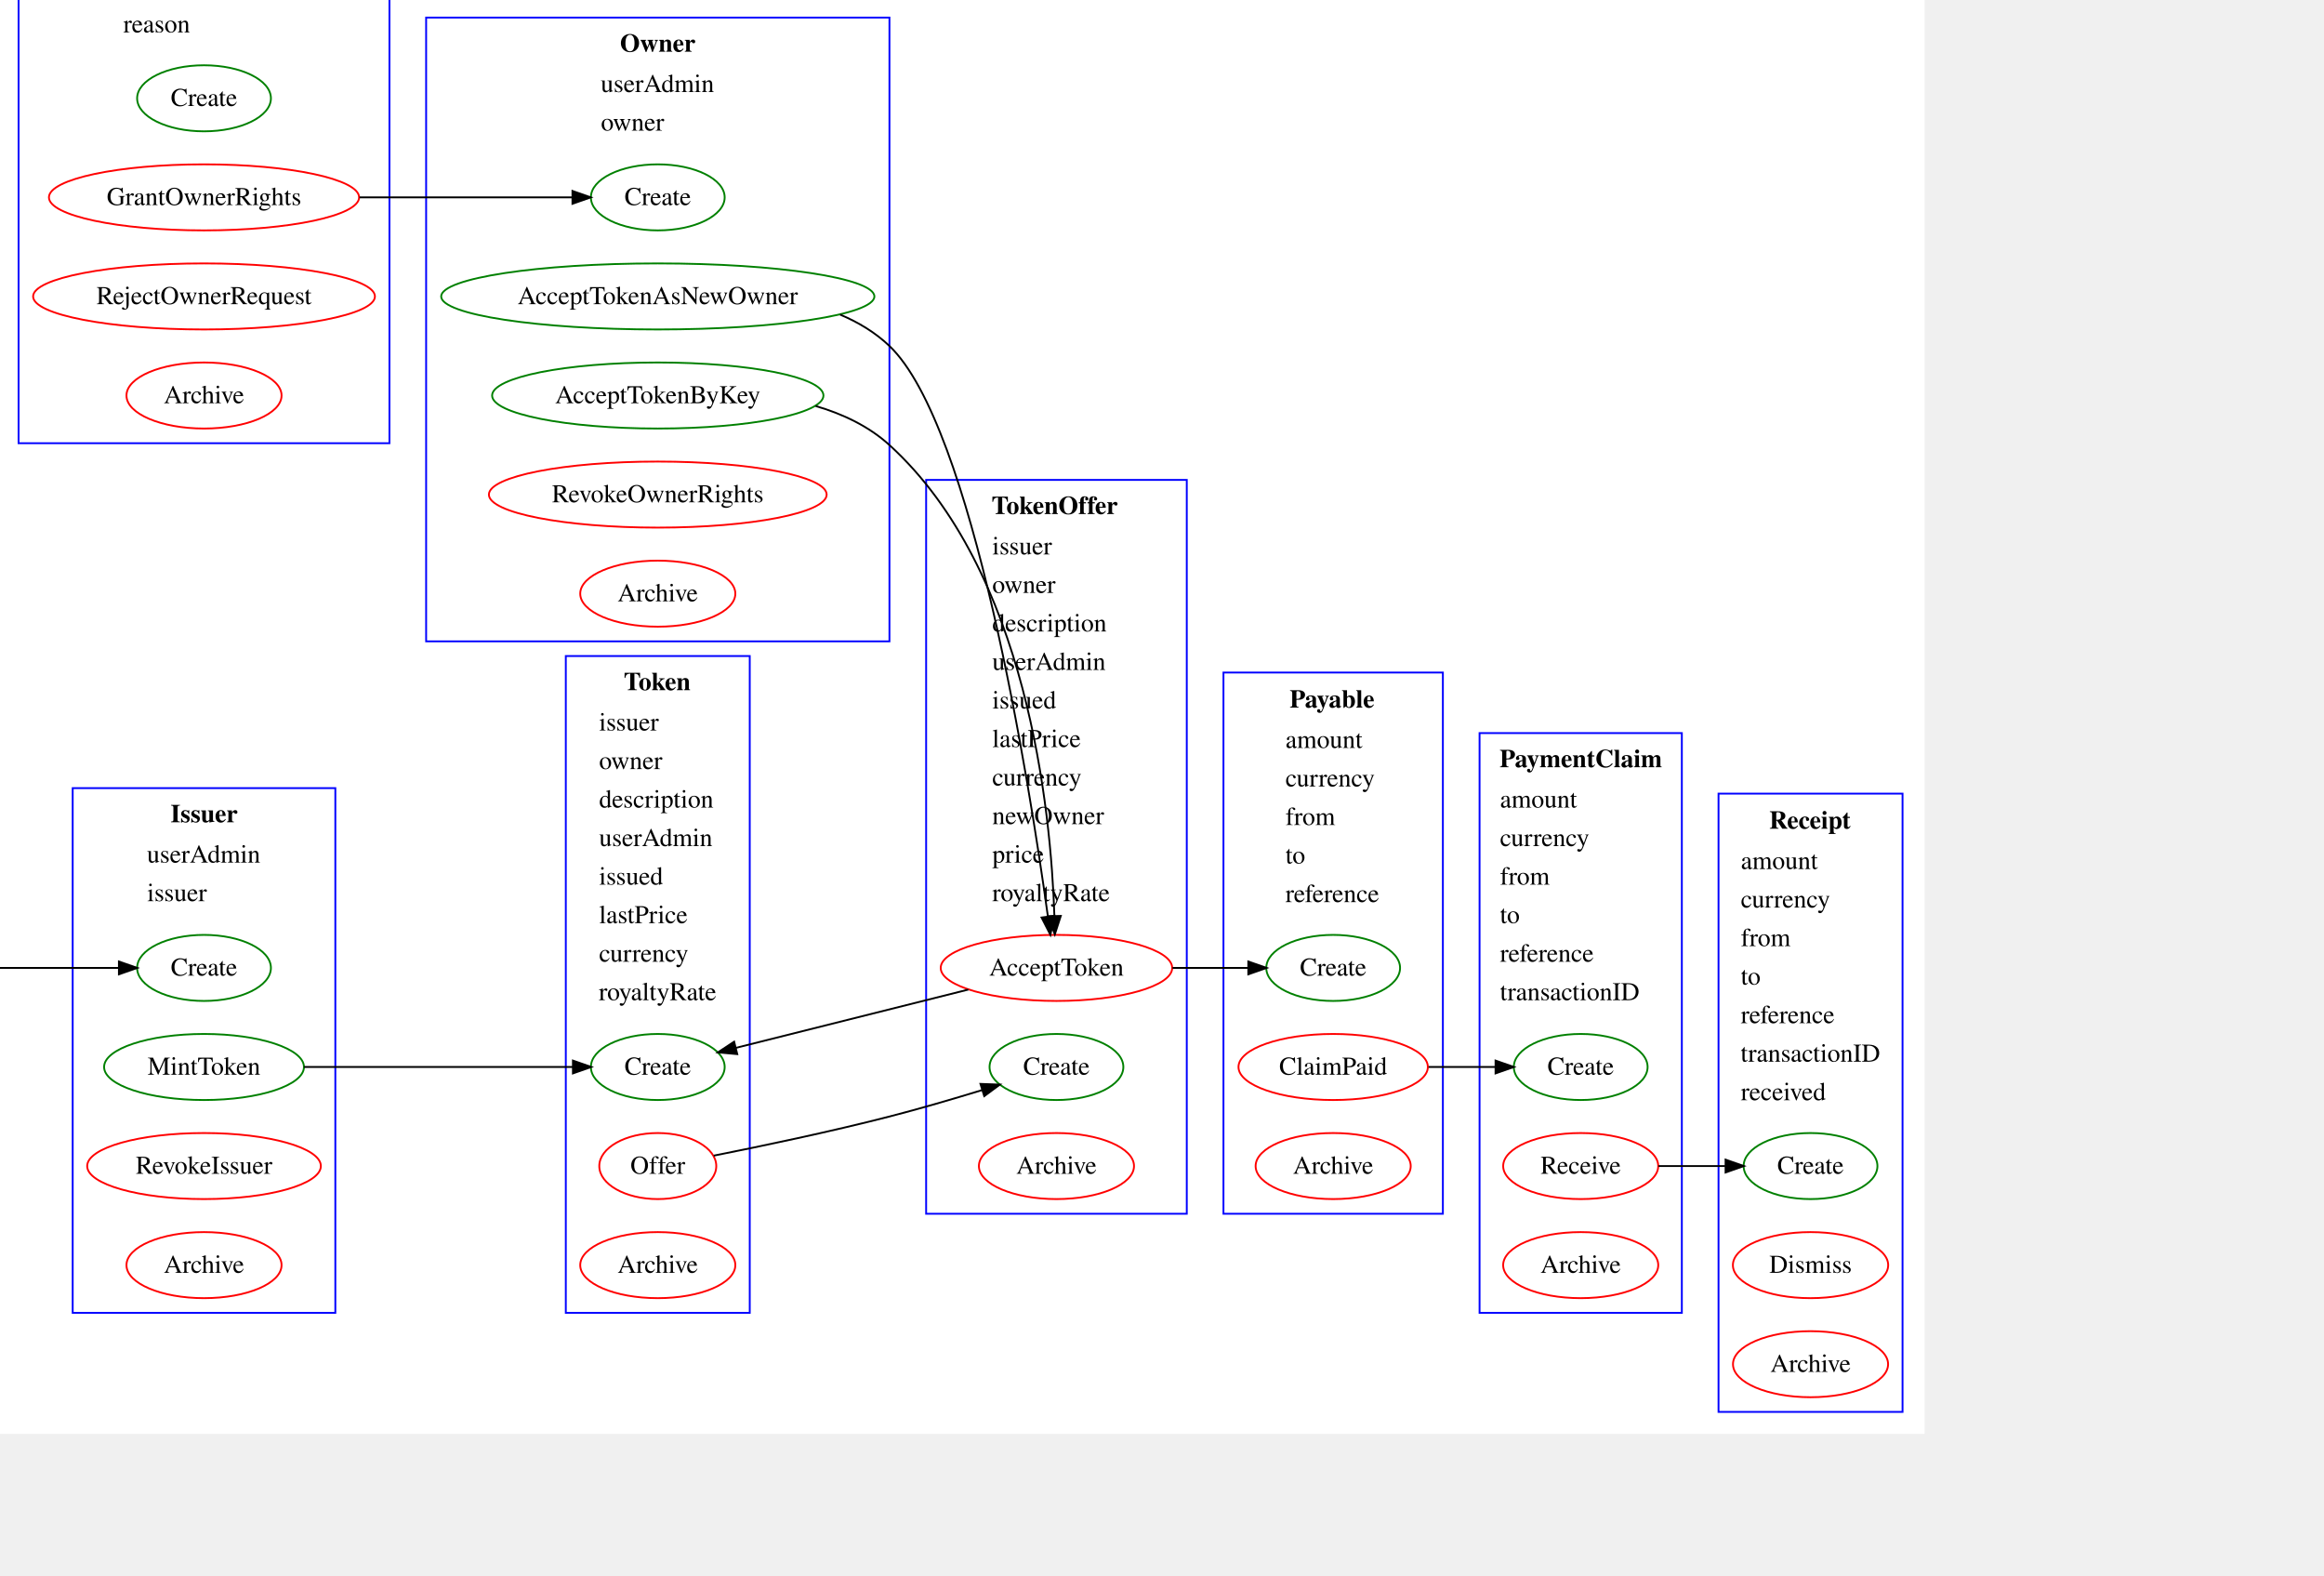
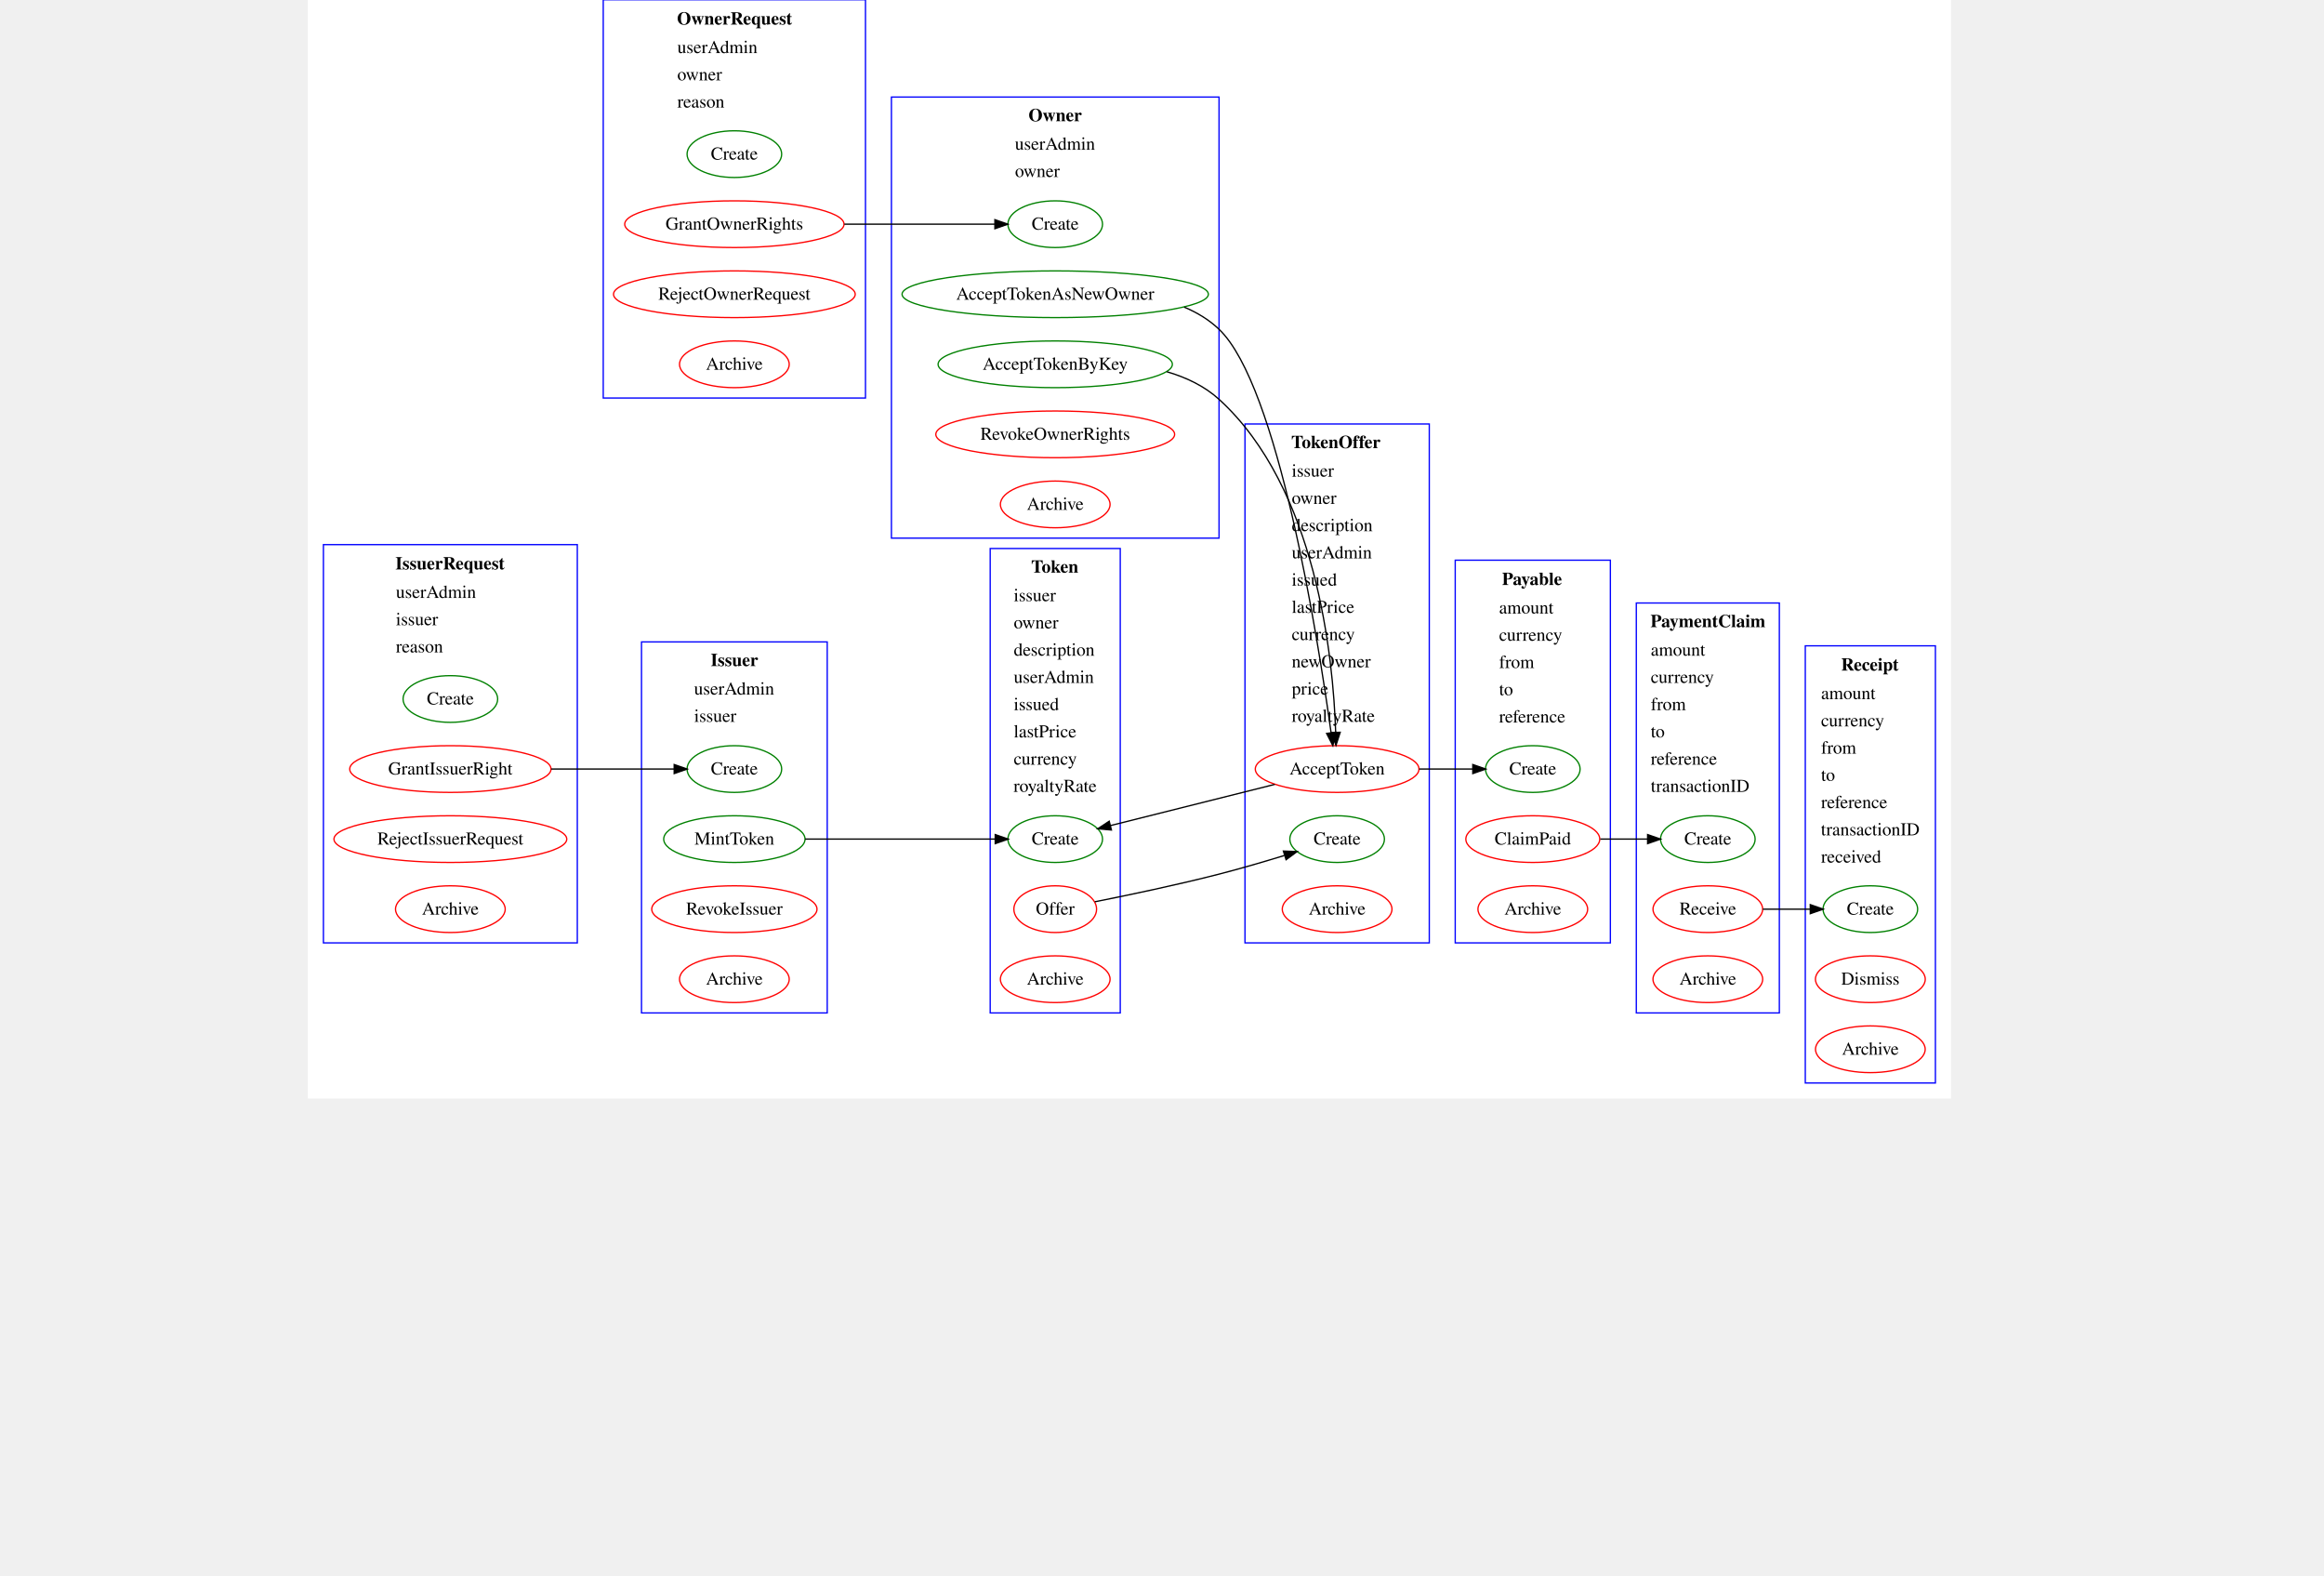
<svg xmlns="http://www.w3.org/2000/svg" width="1267pt" height="859pt" viewBox="0.00 0.00 1266.85 859.00">
-   <g id="graph0" class="graph" transform="translate(-213.696,777.5811) scale(1)" data-name="G">
+   <g id="graph0" class="graph" transform="translate(170.5861,595.962) scale(0.7071068)" data-name="G">
    <polygon fill="white" stroke="none" points="-4,4 -4,-855 1262.85,-855 1262.85,4 -4,4" style="" />
    <g id="clust1" class="cluster" data-name="cluster_Token">
      <polygon fill="none" stroke="blue" points="522.09,-62 522.09,-420 622.37,-420 622.37,-62 522.09,-62" style="" />
      <text text-anchor="start" x="553.67" y="-401.4" font-family="Times,serif" font-weight="bold" font-size="14.00" style="">Token</text>
      <text text-anchor="start" x="540.23" y="-379.4" font-family="Times,serif" font-size="14.00" style="">issuer</text>
      <text text-anchor="start" x="540.23" y="-358.4" font-family="Times,serif" font-size="14.00" style="">owner</text>
      <text text-anchor="start" x="540.23" y="-337.4" font-family="Times,serif" font-size="14.00" style="">description</text>
      <text text-anchor="start" x="540.23" y="-316.4" font-family="Times,serif" font-size="14.00" style="">userAdmin</text>
      <text text-anchor="start" x="540.23" y="-295.4" font-family="Times,serif" font-size="14.00" style="">issued</text>
      <text text-anchor="start" x="540.23" y="-274.4" font-family="Times,serif" font-size="14.00" style="">lastPrice</text>
      <text text-anchor="start" x="540.23" y="-253.4" font-family="Times,serif" font-size="14.00" style="">currency</text>
      <text text-anchor="start" x="540.08" y="-232.4" font-family="Times,serif" font-size="14.00" style="">royaltyRate</text>
    </g>
    <g id="clust2" class="cluster" data-name="cluster_TokenOffer">
      <polygon fill="none" stroke="blue" points="718.53,-116 718.53,-516 860.63,-516 860.63,-116 718.53,-116" style="" />
      <text text-anchor="start" x="754.2" y="-497.4" font-family="Times,serif" font-weight="bold" font-size="14.00" style="">TokenOffer</text>
      <text text-anchor="start" x="754.58" y="-475.4" font-family="Times,serif" font-size="14.00" style="">issuer</text>
      <text text-anchor="start" x="754.58" y="-454.4" font-family="Times,serif" font-size="14.00" style="">owner</text>
      <text text-anchor="start" x="754.58" y="-433.4" font-family="Times,serif" font-size="14.00" style="">description</text>
      <text text-anchor="start" x="754.58" y="-412.4" font-family="Times,serif" font-size="14.00" style="">userAdmin</text>
      <text text-anchor="start" x="754.58" y="-391.4" font-family="Times,serif" font-size="14.00" style="">issued</text>
      <text text-anchor="start" x="754.58" y="-370.4" font-family="Times,serif" font-size="14.00" style="">lastPrice</text>
      <text text-anchor="start" x="754.58" y="-349.4" font-family="Times,serif" font-size="14.00" style="">currency</text>
      <text text-anchor="start" x="754.58" y="-328.4" font-family="Times,serif" font-size="14.00" style="">newOwner</text>
      <text text-anchor="start" x="754.58" y="-307.4" font-family="Times,serif" font-size="14.00" style="">price</text>
      <text text-anchor="start" x="754.58" y="-286.4" font-family="Times,serif" font-size="14.00" style="">royaltyRate</text>
    </g>
    <g id="clust3" class="cluster" data-name="cluster_Payable">
      <polygon fill="none" stroke="blue" points="880.63,-116 880.63,-411 1000.25,-411 1000.25,-116 880.63,-116" style="" />
      <text text-anchor="start" x="916.72" y="-391.9" font-family="Times,serif" font-weight="bold" font-size="14.00" style="">Payable</text>
      <text text-anchor="start" x="914.44" y="-369.9" font-family="Times,serif" font-size="14.00" style="">amount</text>
      <text text-anchor="start" x="914.44" y="-348.9" font-family="Times,serif" font-size="14.00" style="">currency</text>
      <text text-anchor="start" x="914.44" y="-327.9" font-family="Times,serif" font-size="14.00" style="">from</text>
      <text text-anchor="start" x="914.44" y="-306.9" font-family="Times,serif" font-size="14.00" style="">to</text>
      <text text-anchor="start" x="914.41" y="-285.9" font-family="Times,serif" font-size="14.00" style="">reference</text>
    </g>
    <g id="clust4" class="cluster" data-name="cluster_PaymentClaim">
      <polygon fill="none" stroke="blue" points="1020.25,-62 1020.25,-378 1130.53,-378 1130.53,-62 1020.25,-62" style="" />
      <text text-anchor="start" x="1031.17" y="-359.4" font-family="Times,serif" font-weight="bold" font-size="14.00" style="">PaymentClaim</text>
      <text text-anchor="start" x="1031.39" y="-337.4" font-family="Times,serif" font-size="14.00" style="">amount</text>
      <text text-anchor="start" x="1031.39" y="-316.4" font-family="Times,serif" font-size="14.00" style="">currency</text>
      <text text-anchor="start" x="1031.39" y="-295.4" font-family="Times,serif" font-size="14.00" style="">from</text>
      <text text-anchor="start" x="1031.39" y="-274.4" font-family="Times,serif" font-size="14.00" style="">to</text>
      <text text-anchor="start" x="1031.39" y="-253.4" font-family="Times,serif" font-size="14.00" style="">reference</text>
      <text text-anchor="start" x="1031.39" y="-232.4" font-family="Times,serif" font-size="14.00" style="">transactionID</text>
    </g>
    <g id="clust5" class="cluster" data-name="cluster_Receipt">
      <polygon fill="none" stroke="blue" points="1150.53,-8 1150.53,-345 1250.85,-345 1250.85,-8 1150.53,-8" style="" />
      <text text-anchor="start" x="1178.14" y="-325.9" font-family="Times,serif" font-weight="bold" font-size="14.00" style="">Receipt</text>
      <text text-anchor="start" x="1162.69" y="-303.9" font-family="Times,serif" font-size="14.00" style="">amount</text>
      <text text-anchor="start" x="1162.69" y="-282.9" font-family="Times,serif" font-size="14.00" style="">currency</text>
      <text text-anchor="start" x="1162.69" y="-261.9" font-family="Times,serif" font-size="14.00" style="">from</text>
      <text text-anchor="start" x="1162.69" y="-240.9" font-family="Times,serif" font-size="14.00" style="">to</text>
      <text text-anchor="start" x="1162.69" y="-219.9" font-family="Times,serif" font-size="14.00" style="">reference</text>
      <text text-anchor="start" x="1162.59" y="-198.9" font-family="Times,serif" font-size="14.00" style="">transactionID</text>
      <text text-anchor="start" x="1162.69" y="-177.9" font-family="Times,serif" font-size="14.00" style="">received</text>
    </g>
    <g id="clust6" class="cluster" data-name="cluster_Issuer">
      <polygon fill="none" stroke="blue" points="253.25,-62 253.25,-348 396.44,-348 396.44,-62 253.25,-62" style="" />
      <text text-anchor="start" x="306.57" y="-329.4" font-family="Times,serif" font-weight="bold" font-size="14.00" style="">Issuer</text>
      <text text-anchor="start" x="293.74" y="-307.4" font-family="Times,serif" font-size="14.00" style="">userAdmin</text>
      <text text-anchor="start" x="293.85" y="-286.4" font-family="Times,serif" font-size="14.00" style="">issuer</text>
    </g>
    <g id="clust7" class="cluster" data-name="cluster_IssuerRequest">
      <polygon fill="none" stroke="blue" points="8,-116 8,-423 203.75,-423 203.75,-116 8,-116" style="" />
      <text text-anchor="start" x="63.49" y="-403.9" font-family="Times,serif" font-weight="bold" font-size="14.00" style="">IssuerRequest</text>
      <text text-anchor="start" x="63.88" y="-381.9" font-family="Times,serif" font-size="14.00" style="">userAdmin</text>
      <text text-anchor="start" x="63.88" y="-360.9" font-family="Times,serif" font-size="14.00" style="">issuer</text>
      <text text-anchor="start" x="63.88" y="-339.9" font-family="Times,serif" font-size="14.00" style="">reason</text>
    </g>
    <g id="clust8" class="cluster" data-name="cluster_Owner">
      <polygon fill="none" stroke="blue" points="445.94,-428 445.94,-768 698.53,-768 698.53,-428 445.94,-428" style="" />
      <text text-anchor="start" x="551.63" y="-749.4" font-family="Times,serif" font-weight="bold" font-size="14.00" style="">Owner</text>
      <text text-anchor="start" x="541.13" y="-727.4" font-family="Times,serif" font-size="14.00" style="">userAdmin</text>
      <text text-anchor="start" x="541.23" y="-706.4" font-family="Times,serif" font-size="14.00" style="">owner</text>
    </g>
    <g id="clust9" class="cluster" data-name="cluster_OwnerRequest">
      <polygon fill="none" stroke="blue" points="223.75,-536 223.75,-843 425.94,-843 425.94,-536 223.75,-536" style="" />
      <text text-anchor="start" x="280.63" y="-823.9" font-family="Times,serif" font-weight="bold" font-size="14.00" style="">OwnerRequest</text>
      <text text-anchor="start" x="280.85" y="-801.9" font-family="Times,serif" font-size="14.00" style="">userAdmin</text>
      <text text-anchor="start" x="280.85" y="-780.9" font-family="Times,serif" font-size="14.00" style="">owner</text>
      <text text-anchor="start" x="280.85" y="-759.9" font-family="Times,serif" font-size="14.00" style="">reason</text>
    </g>
    <g id="node1" class="node" pointer-events="visible" data-name="n0">
      <ellipse fill="none" stroke="green" cx="572.23" cy="-196" rx="36.47" ry="18" style="" />
      <text text-anchor="middle" x="572.23" y="-191.8" font-family="Times,serif" font-size="14.00" style="">Create</text>
    </g>
    <g id="node2" class="node" pointer-events="visible" data-name="n1">
      <ellipse fill="none" stroke="red" cx="572.23" cy="-142" rx="31.89" ry="18" style="" />
      <text text-anchor="middle" x="572.23" y="-137.8" font-family="Times,serif" font-size="14.00" style="">Offer</text>
    </g>
    <g id="node4" class="node" pointer-events="visible" data-name="n3">
      <ellipse fill="none" stroke="green" cx="789.58" cy="-196" rx="36.47" ry="18" style="" />
      <text text-anchor="middle" x="789.58" y="-191.8" font-family="Times,serif" font-size="14.00" style="">Create</text>
    </g>
    <g id="edge1" class="edge" data-name="n1-&gt;n3">
      <path fill="none" stroke="black" d="M602.75,-147.68C628.24,-152.74 665.99,-160.63 698.53,-169 715.13,-173.27 733.26,-178.58 748.87,-183.36" style="" />
      <polygon fill="black" stroke="black" points="748.14,-186.79 758.73,-186.4 750.21,-180.11 748.14,-186.79" style="" />
    </g>
    <g id="node3" class="node" pointer-events="visible" data-name="n2">
      <ellipse fill="none" stroke="red" cx="572.23" cy="-88" rx="42.28" ry="18" style="" />
      <text text-anchor="middle" x="572.23" y="-83.8" font-family="Times,serif" font-size="14.00" style="">Archive</text>
    </g>
    <g id="node5" class="node" pointer-events="visible" data-name="n4">
      <ellipse fill="none" stroke="red" cx="789.58" cy="-250" rx="63.1" ry="18" style="" />
      <text text-anchor="middle" x="789.58" y="-245.8" font-family="Times,serif" font-size="14.00" style="">AcceptToken</text>
    </g>
    <g id="edge3" class="edge" data-name="n4-&gt;n0">
      <path fill="none" stroke="black" d="M741.54,-238.2C703.71,-228.72 651.07,-215.52 614.78,-206.42" style="" />
      <polygon fill="black" stroke="black" points="615.56,-203.01 605.01,-203.97 613.86,-209.8 615.56,-203.01" style="" />
    </g>
    <g id="node7" class="node" pointer-events="visible" data-name="n6">
      <ellipse fill="none" stroke="green" cx="940.44" cy="-250" rx="36.47" ry="18" style="" />
      <text text-anchor="middle" x="940.44" y="-245.8" font-family="Times,serif" font-size="14.00" style="">Create</text>
    </g>
    <g id="edge2" class="edge" data-name="n4-&gt;n6">
      <path fill="none" stroke="black" d="M852.85,-250C866.68,-250 881.08,-250 894.09,-250" style="" />
      <polygon fill="black" stroke="black" points="894.17,-253.5 904.17,-250 894.17,-246.5 894.17,-253.5" style="" />
    </g>
    <g id="node6" class="node" pointer-events="visible" data-name="n5">
      <ellipse fill="none" stroke="red" cx="789.58" cy="-142" rx="42.28" ry="18" style="" />
      <text text-anchor="middle" x="789.58" y="-137.8" font-family="Times,serif" font-size="14.00" style="">Archive</text>
    </g>
    <g id="node8" class="node" pointer-events="visible" data-name="n7">
      <ellipse fill="none" stroke="red" cx="940.44" cy="-196" rx="51.62" ry="18" style="" />
      <text text-anchor="middle" x="940.44" y="-191.8" font-family="Times,serif" font-size="14.00" style="">ClaimPaid</text>
    </g>
    <g id="node10" class="node" pointer-events="visible" data-name="n9">
      <ellipse fill="none" stroke="green" cx="1075.39" cy="-196" rx="36.47" ry="18" style="" />
      <text text-anchor="middle" x="1075.39" y="-191.8" font-family="Times,serif" font-size="14.00" style="">Create</text>
    </g>
    <g id="edge4" class="edge" data-name="n7-&gt;n9">
      <path fill="none" stroke="black" d="M992.46,-196C1004.47,-196 1017.19,-196 1028.93,-196" style="" />
      <polygon fill="black" stroke="black" points="1028.96,-199.5 1038.96,-196 1028.96,-192.5 1028.96,-199.5" style="" />
    </g>
    <g id="node9" class="node" pointer-events="visible" data-name="n8">
      <ellipse fill="none" stroke="red" cx="940.44" cy="-142" rx="42.28" ry="18" style="" />
      <text text-anchor="middle" x="940.44" y="-137.8" font-family="Times,serif" font-size="14.00" style="">Archive</text>
    </g>
    <g id="node11" class="node" pointer-events="visible" data-name="n10">
      <ellipse fill="none" stroke="red" cx="1075.39" cy="-142" rx="42.27" ry="18" style="" />
      <text text-anchor="middle" x="1075.39" y="-137.8" font-family="Times,serif" font-size="14.00" style="">Receive</text>
    </g>
    <g id="node13" class="node" pointer-events="visible" data-name="n12">
      <ellipse fill="none" stroke="green" cx="1200.69" cy="-142" rx="36.47" ry="18" style="" />
      <text text-anchor="middle" x="1200.69" y="-137.8" font-family="Times,serif" font-size="14.00" style="">Create</text>
    </g>
    <g id="edge5" class="edge" data-name="n10-&gt;n12">
      <path fill="none" stroke="black" d="M1117.79,-142C1129.48,-142 1142.26,-142 1154.17,-142" style="" />
      <polygon fill="black" stroke="black" points="1154.37,-145.5 1164.37,-142 1154.37,-138.5 1154.37,-145.5" style="" />
    </g>
    <g id="node12" class="node" pointer-events="visible" data-name="n11">
      <ellipse fill="none" stroke="red" cx="1075.39" cy="-88" rx="42.28" ry="18" style="" />
      <text text-anchor="middle" x="1075.39" y="-83.8" font-family="Times,serif" font-size="14.00" style="">Archive</text>
    </g>
    <g id="node14" class="node" pointer-events="visible" data-name="n13">
      <ellipse fill="none" stroke="red" cx="1200.69" cy="-88" rx="42.33" ry="18" style="" />
      <text text-anchor="middle" x="1200.69" y="-83.8" font-family="Times,serif" font-size="14.00" style="">Dismiss</text>
    </g>
    <g id="node15" class="node" pointer-events="visible" data-name="n14">
      <ellipse fill="none" stroke="red" cx="1200.69" cy="-34" rx="42.28" ry="18" style="" />
      <text text-anchor="middle" x="1200.69" y="-29.8" font-family="Times,serif" font-size="14.00" style="">Archive</text>
    </g>
    <g id="node16" class="node" pointer-events="visible" data-name="n15">
      <ellipse fill="none" stroke="green" cx="324.85" cy="-250" rx="36.47" ry="18" style="" />
      <text text-anchor="middle" x="324.85" y="-245.8" font-family="Times,serif" font-size="14.00" style="">Create</text>
    </g>
    <g id="node17" class="node" pointer-events="visible" data-name="n16">
      <ellipse fill="none" stroke="green" cx="324.85" cy="-196" rx="54.48" ry="18" style="" />
      <text text-anchor="middle" x="324.85" y="-191.8" font-family="Times,serif" font-size="14.00" style="">MintToken</text>
    </g>
    <g id="edge6" class="edge" data-name="n16-&gt;n0">
      <path fill="none" stroke="black" d="M379.39,-196C423.2,-196 484.48,-196 525.9,-196" style="" />
      <polygon fill="black" stroke="black" points="525.97,-199.5 535.97,-196 525.97,-192.5 525.97,-199.5" style="" />
    </g>
    <g id="node18" class="node" pointer-events="visible" data-name="n17">
      <ellipse fill="none" stroke="red" cx="324.85" cy="-142" rx="63.7" ry="18" style="" />
      <text text-anchor="middle" x="324.85" y="-137.8" font-family="Times,serif" font-size="14.00" style="">RevokeIssuer</text>
    </g>
    <g id="node19" class="node" pointer-events="visible" data-name="n18">
      <ellipse fill="none" stroke="red" cx="324.85" cy="-88" rx="42.28" ry="18" style="" />
      <text text-anchor="middle" x="324.85" y="-83.8" font-family="Times,serif" font-size="14.00" style="">Archive</text>
    </g>
    <g id="node20" class="node" pointer-events="visible" data-name="n19">
      <ellipse fill="none" stroke="green" cx="105.88" cy="-304" rx="36.47" ry="18" style="" />
      <text text-anchor="middle" x="105.88" y="-299.8" font-family="Times,serif" font-size="14.00" style="">Create</text>
    </g>
    <g id="node21" class="node" pointer-events="visible" data-name="n20">
      <ellipse fill="none" stroke="red" cx="105.88" cy="-250" rx="77.6" ry="18" style="" />
      <text text-anchor="middle" x="105.88" y="-245.8" font-family="Times,serif" font-size="14.00" style="">GrantIssuerRight</text>
    </g>
    <g id="edge7" class="edge" data-name="n20-&gt;n15">
      <path fill="none" stroke="black" d="M183.68,-250C215.35,-250 250.97,-250 278.38,-250" style="" />
      <polygon fill="black" stroke="black" points="278.45,-253.5 288.45,-250 278.45,-246.5 278.45,-253.5" style="" />
    </g>
    <g id="node22" class="node" pointer-events="visible" data-name="n21">
      <ellipse fill="none" stroke="red" cx="105.88" cy="-196" rx="89.75" ry="18" style="" />
      <text text-anchor="middle" x="105.88" y="-191.8" font-family="Times,serif" font-size="14.00" style="">RejectIssuerRequest</text>
    </g>
    <g id="node23" class="node" pointer-events="visible" data-name="n22">
      <ellipse fill="none" stroke="red" cx="105.88" cy="-142" rx="42.28" ry="18" style="" />
      <text text-anchor="middle" x="105.88" y="-137.8" font-family="Times,serif" font-size="14.00" style="">Archive</text>
    </g>
    <g id="node24" class="node" pointer-events="visible" data-name="n23">
      <ellipse fill="none" stroke="green" cx="572.23" cy="-670" rx="36.47" ry="18" style="" />
      <text text-anchor="middle" x="572.23" y="-665.8" font-family="Times,serif" font-size="14.00" style="">Create</text>
    </g>
    <g id="node25" class="node" pointer-events="visible" data-name="n24">
      <ellipse fill="none" stroke="green" cx="572.23" cy="-616" rx="118.09" ry="18" style="" />
      <text text-anchor="middle" x="572.23" y="-611.8" font-family="Times,serif" font-size="14.00" style="">AcceptTokenAsNewOwner</text>
    </g>
    <g id="edge8" class="edge" data-name="n24-&gt;n4">
      <path fill="none" stroke="black" d="M671.66,-606.09C681.56,-601.93 690.8,-596.37 698.53,-589 744.01,-545.63 774.69,-351.82 784.87,-278.36" style="" />
      <polygon fill="black" stroke="black" points="788.4,-278.41 786.28,-268.03 781.46,-277.47 788.4,-278.41" style="" />
    </g>
    <g id="node26" class="node" pointer-events="visible" data-name="n25">
      <ellipse fill="none" stroke="green" cx="572.23" cy="-562" rx="90.32" ry="18" style="" />
      <text text-anchor="middle" x="572.23" y="-557.8" font-family="Times,serif" font-size="14.00" style="">AcceptTokenByKey</text>
    </g>
    <g id="edge9" class="edge" data-name="n25-&gt;n4">
      <path fill="none" stroke="black" d="M658.28,-556.28C673.05,-551.96 687.26,-545.26 698.53,-535 773.69,-466.58 786.55,-336.01 788.45,-278.45" style="" />
      <polygon fill="black" stroke="black" points="791.95,-278.35 788.69,-268.27 784.95,-278.19 791.95,-278.35" style="" />
    </g>
    <g id="node27" class="node" pointer-events="visible" data-name="n26">
      <ellipse fill="none" stroke="red" cx="572.23" cy="-508" rx="92.07" ry="18" style="" />
      <text text-anchor="middle" x="572.23" y="-503.8" font-family="Times,serif" font-size="14.00" style="">RevokeOwnerRights</text>
    </g>
    <g id="node28" class="node" pointer-events="visible" data-name="n27">
      <ellipse fill="none" stroke="red" cx="572.23" cy="-454" rx="42.28" ry="18" style="" />
      <text text-anchor="middle" x="572.23" y="-449.8" font-family="Times,serif" font-size="14.00" style="">Archive</text>
    </g>
    <g id="node29" class="node" pointer-events="visible" data-name="n28">
      <ellipse fill="none" stroke="green" cx="324.85" cy="-724" rx="36.47" ry="18" style="" />
      <text text-anchor="middle" x="324.85" y="-719.8" font-family="Times,serif" font-size="14.00" style="">Create</text>
    </g>
    <g id="node30" class="node" pointer-events="visible" data-name="n29">
      <ellipse fill="none" stroke="red" cx="324.85" cy="-670" rx="84.55" ry="18" style="" />
      <text text-anchor="middle" x="324.85" y="-665.8" font-family="Times,serif" font-size="14.00" style="">GrantOwnerRights</text>
    </g>
    <g id="edge10" class="edge" data-name="n29-&gt;n23">
      <path fill="none" stroke="black" d="M409.61,-670C448.45,-670 493.09,-670 525.6,-670" style="" />
      <polygon fill="black" stroke="black" points="525.71,-673.5 535.71,-670 525.71,-666.5 525.71,-673.5" style="" />
    </g>
    <g id="node31" class="node" pointer-events="visible" data-name="n30">
      <ellipse fill="none" stroke="red" cx="324.85" cy="-616" rx="93.18" ry="18" style="" />
      <text text-anchor="middle" x="324.85" y="-611.8" font-family="Times,serif" font-size="14.00" style="">RejectOwnerRequest</text>
    </g>
    <g id="node32" class="node" pointer-events="visible" data-name="n31">
      <ellipse fill="none" stroke="red" cx="324.85" cy="-562" rx="42.28" ry="18" style="" />
      <text text-anchor="middle" x="324.85" y="-557.8" font-family="Times,serif" font-size="14.00" style="">Archive</text>
    </g>
  </g>
</svg>
